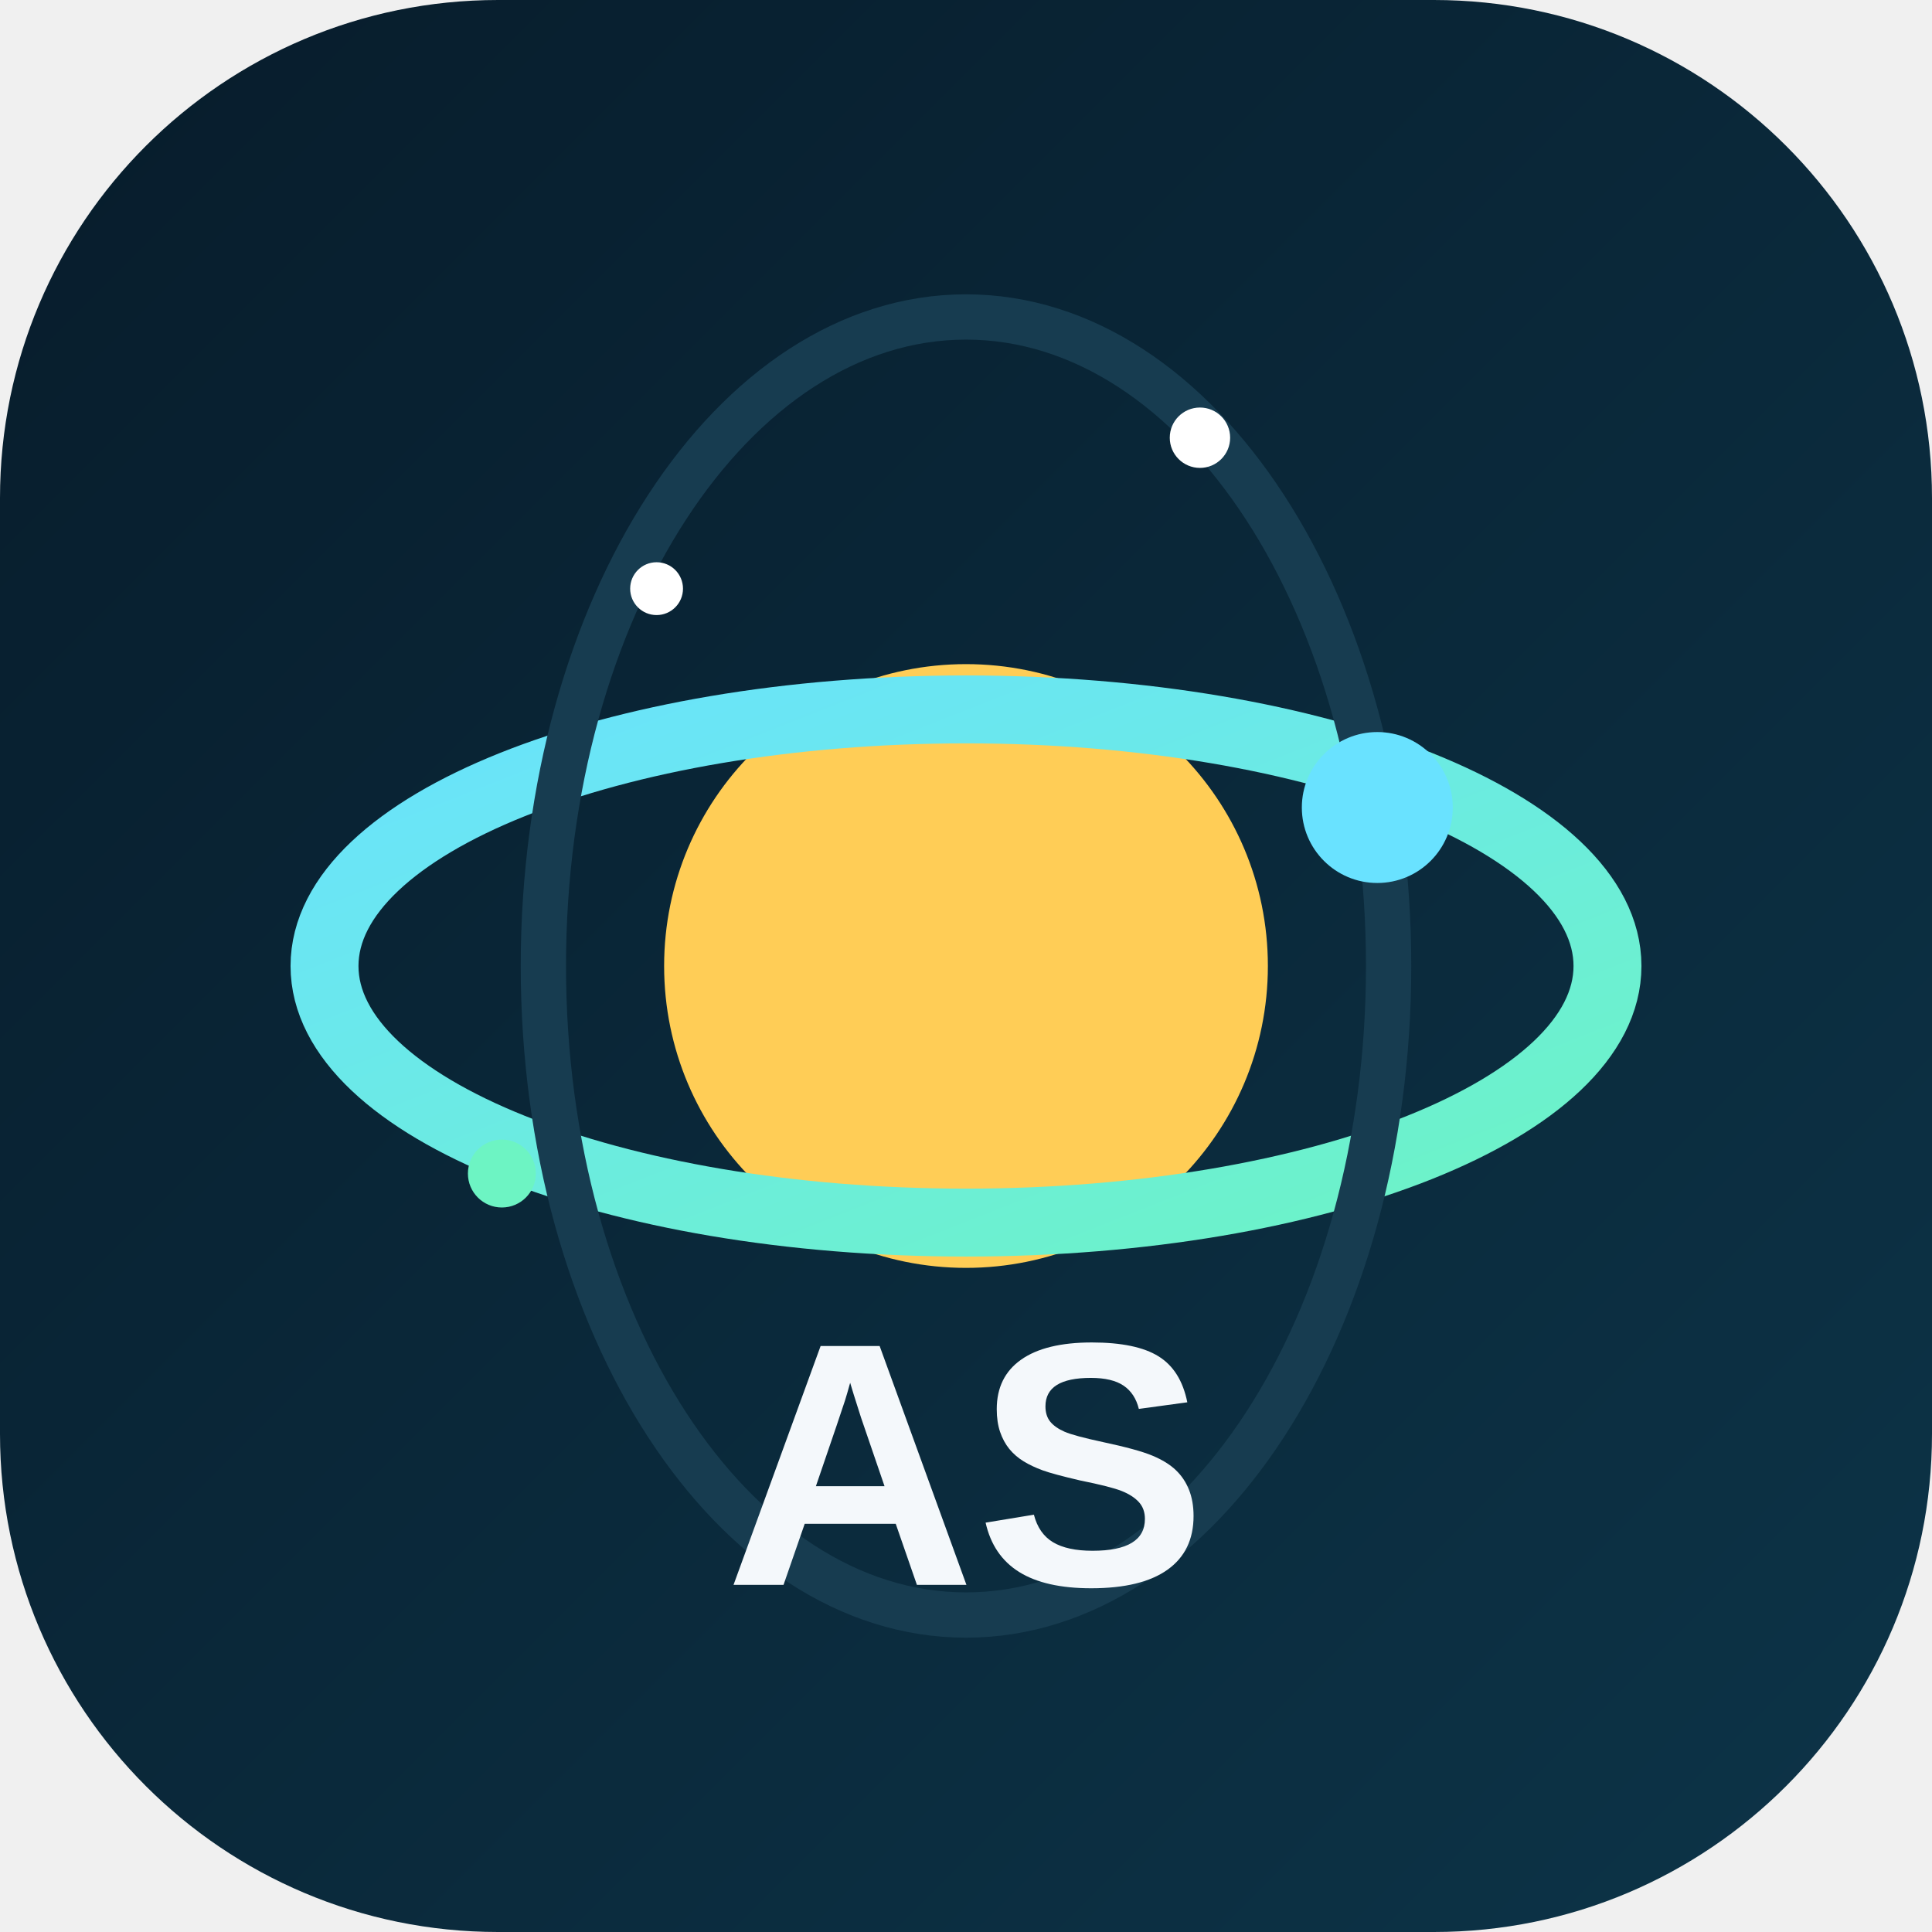
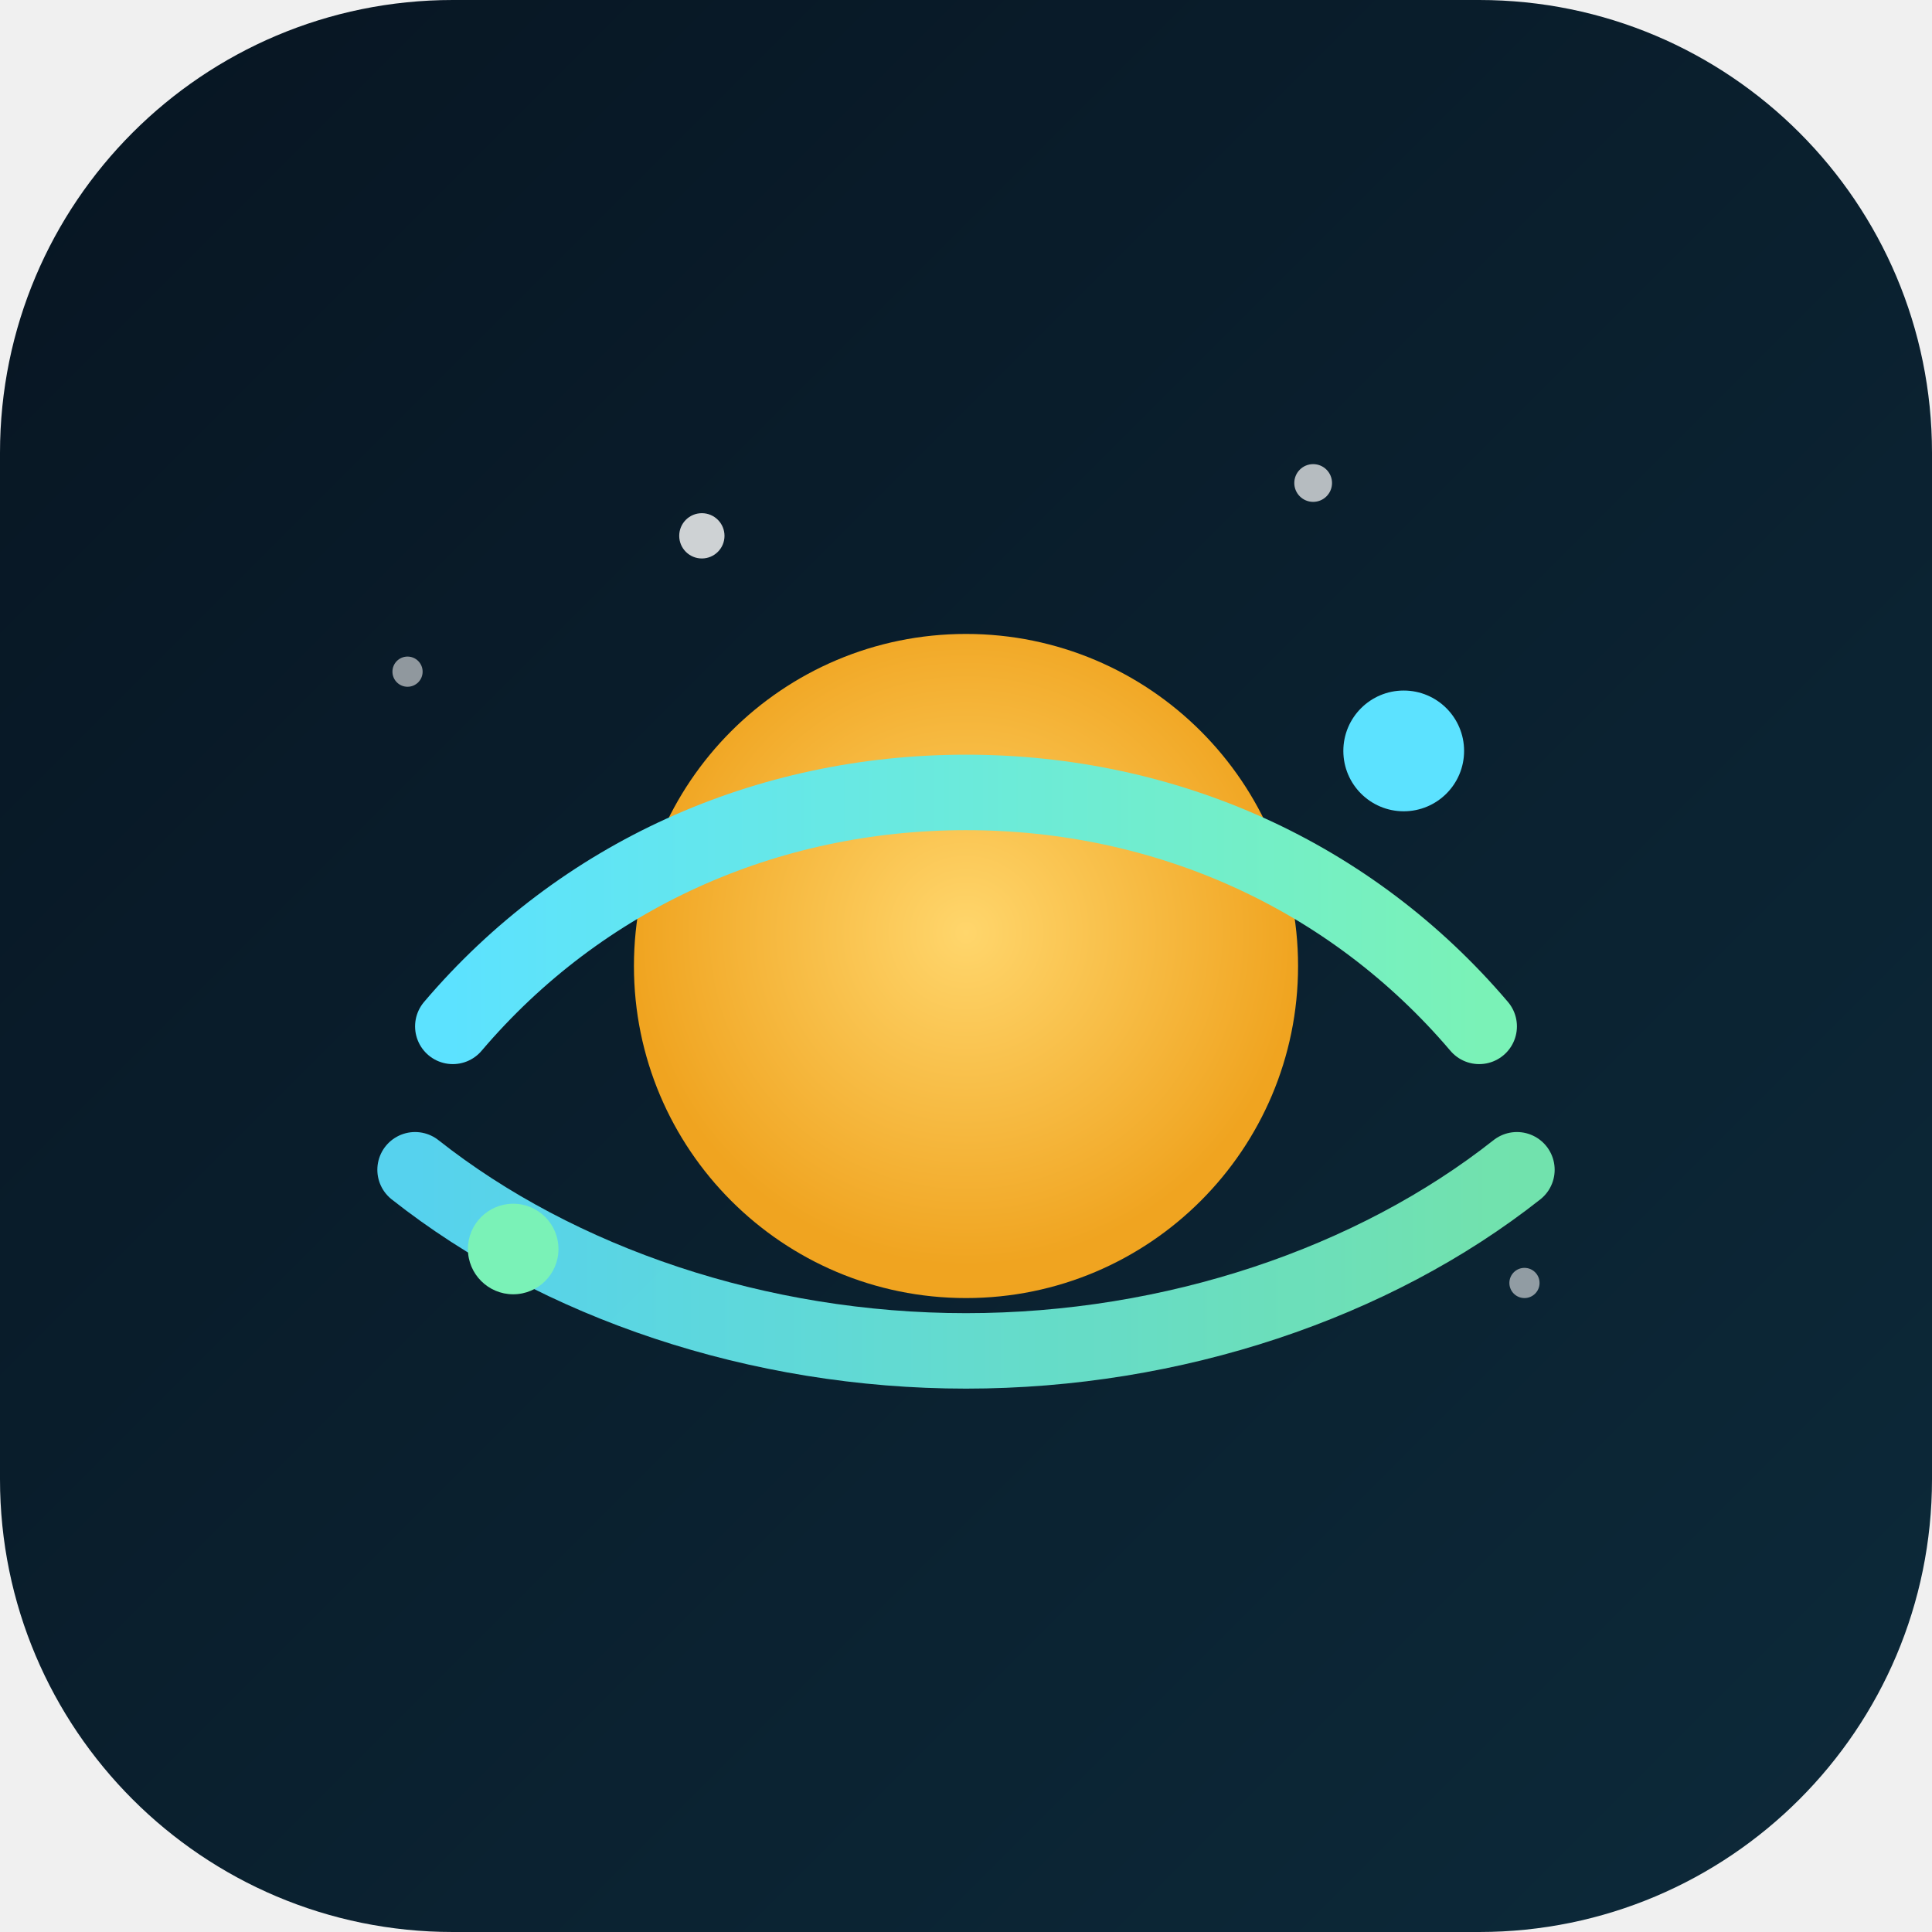
<svg xmlns="http://www.w3.org/2000/svg" viewBox="0 0 512 512" role="img" aria-label="Antariksh Sathi logo">
  <defs>
-     <linearGradient id="bg" x1="0" x2="1" y1="0" y2="1">
-       <stop offset="0%" stop-color="#071c2b" />
-       <stop offset="100%" stop-color="#0d3448" />
+     <linearGradient id="bg" x1="0%" x2="100%" y1="0%" y2="100%">
+       <stop offset="0%" stop-color="#071522" />
+       <stop offset="100%" stop-color="#0d2a3a" />
    </linearGradient>
-     <linearGradient id="ring" x1="0" x2="1" y1="0" y2="1">
-       <stop offset="0%" stop-color="#69e2ff" />
-       <stop offset="100%" stop-color="#6df4c3" />
+     <linearGradient id="ring" x1="0%" x2="100%" y1="50%" y2="50%">
+       <stop offset="0%" stop-color="#5ce2ff" />
+       <stop offset="100%" stop-color="#7af2b7" />
    </linearGradient>
+     <radialGradient id="sun" cx="50%" cy="45%" r="50%">
+       <stop offset="0%" stop-color="#ffd66c" />
+       <stop offset="100%" stop-color="#f0a420" />
+     </radialGradient>
  </defs>
-   <rect width="512" height="512" rx="132" fill="url(#bg)" />
-   <circle cx="256" cy="256" r="80" fill="#ffcd56" />
-   <ellipse cx="256" cy="256" rx="170" ry="68" fill="none" stroke="url(#ring)" stroke-width="18" />
-   <ellipse cx="256" cy="256" rx="112" ry="172" fill="none" stroke="#173c50" stroke-width="12" />
-   <circle cx="365" cy="214" r="20" fill="#69e2ff" />
-   <circle cx="318" cy="116" r="8" fill="#ffffff" />
-   <circle cx="174" cy="156" r="7" fill="#ffffff" />
-   <circle cx="133" cy="311" r="9" fill="#6df4c3" />
-   <text x="256" y="420" text-anchor="middle" font-family="Space Grotesk, Arial, sans-serif" font-size="92" fill="#f4f8fb" font-weight="700">AS</text>
+   <rect width="512" height="512" rx="120" fill="url(#bg)" />
+   <circle cx="256" cy="256" r="88" fill="url(#sun)" />
+   <path d="M120 272c34-40 83-62 136-62s102 22 136 62" fill="none" stroke="url(#ring)" stroke-linecap="round" stroke-width="20" />
+   <path d="M110 310c38 30 91 48 146 48s108-18 146-48" fill="none" stroke="url(#ring)" stroke-linecap="round" stroke-width="20" opacity=".92" />
+   <circle cx="372" cy="199" r="16" fill="#5ce2ff" />
+   <circle cx="136" cy="331" r="12" fill="#7af2b7" />
+   <circle cx="186" cy="142" r="6" fill="#ffffff" opacity=".8" />
+   <circle cx="348" cy="128" r="5" fill="#ffffff" opacity=".7" />
+   <circle cx="108" cy="178" r="4" fill="#ffffff" opacity=".55" />
+   <circle cx="404" cy="340" r="4" fill="#ffffff" opacity=".55" />
</svg>
